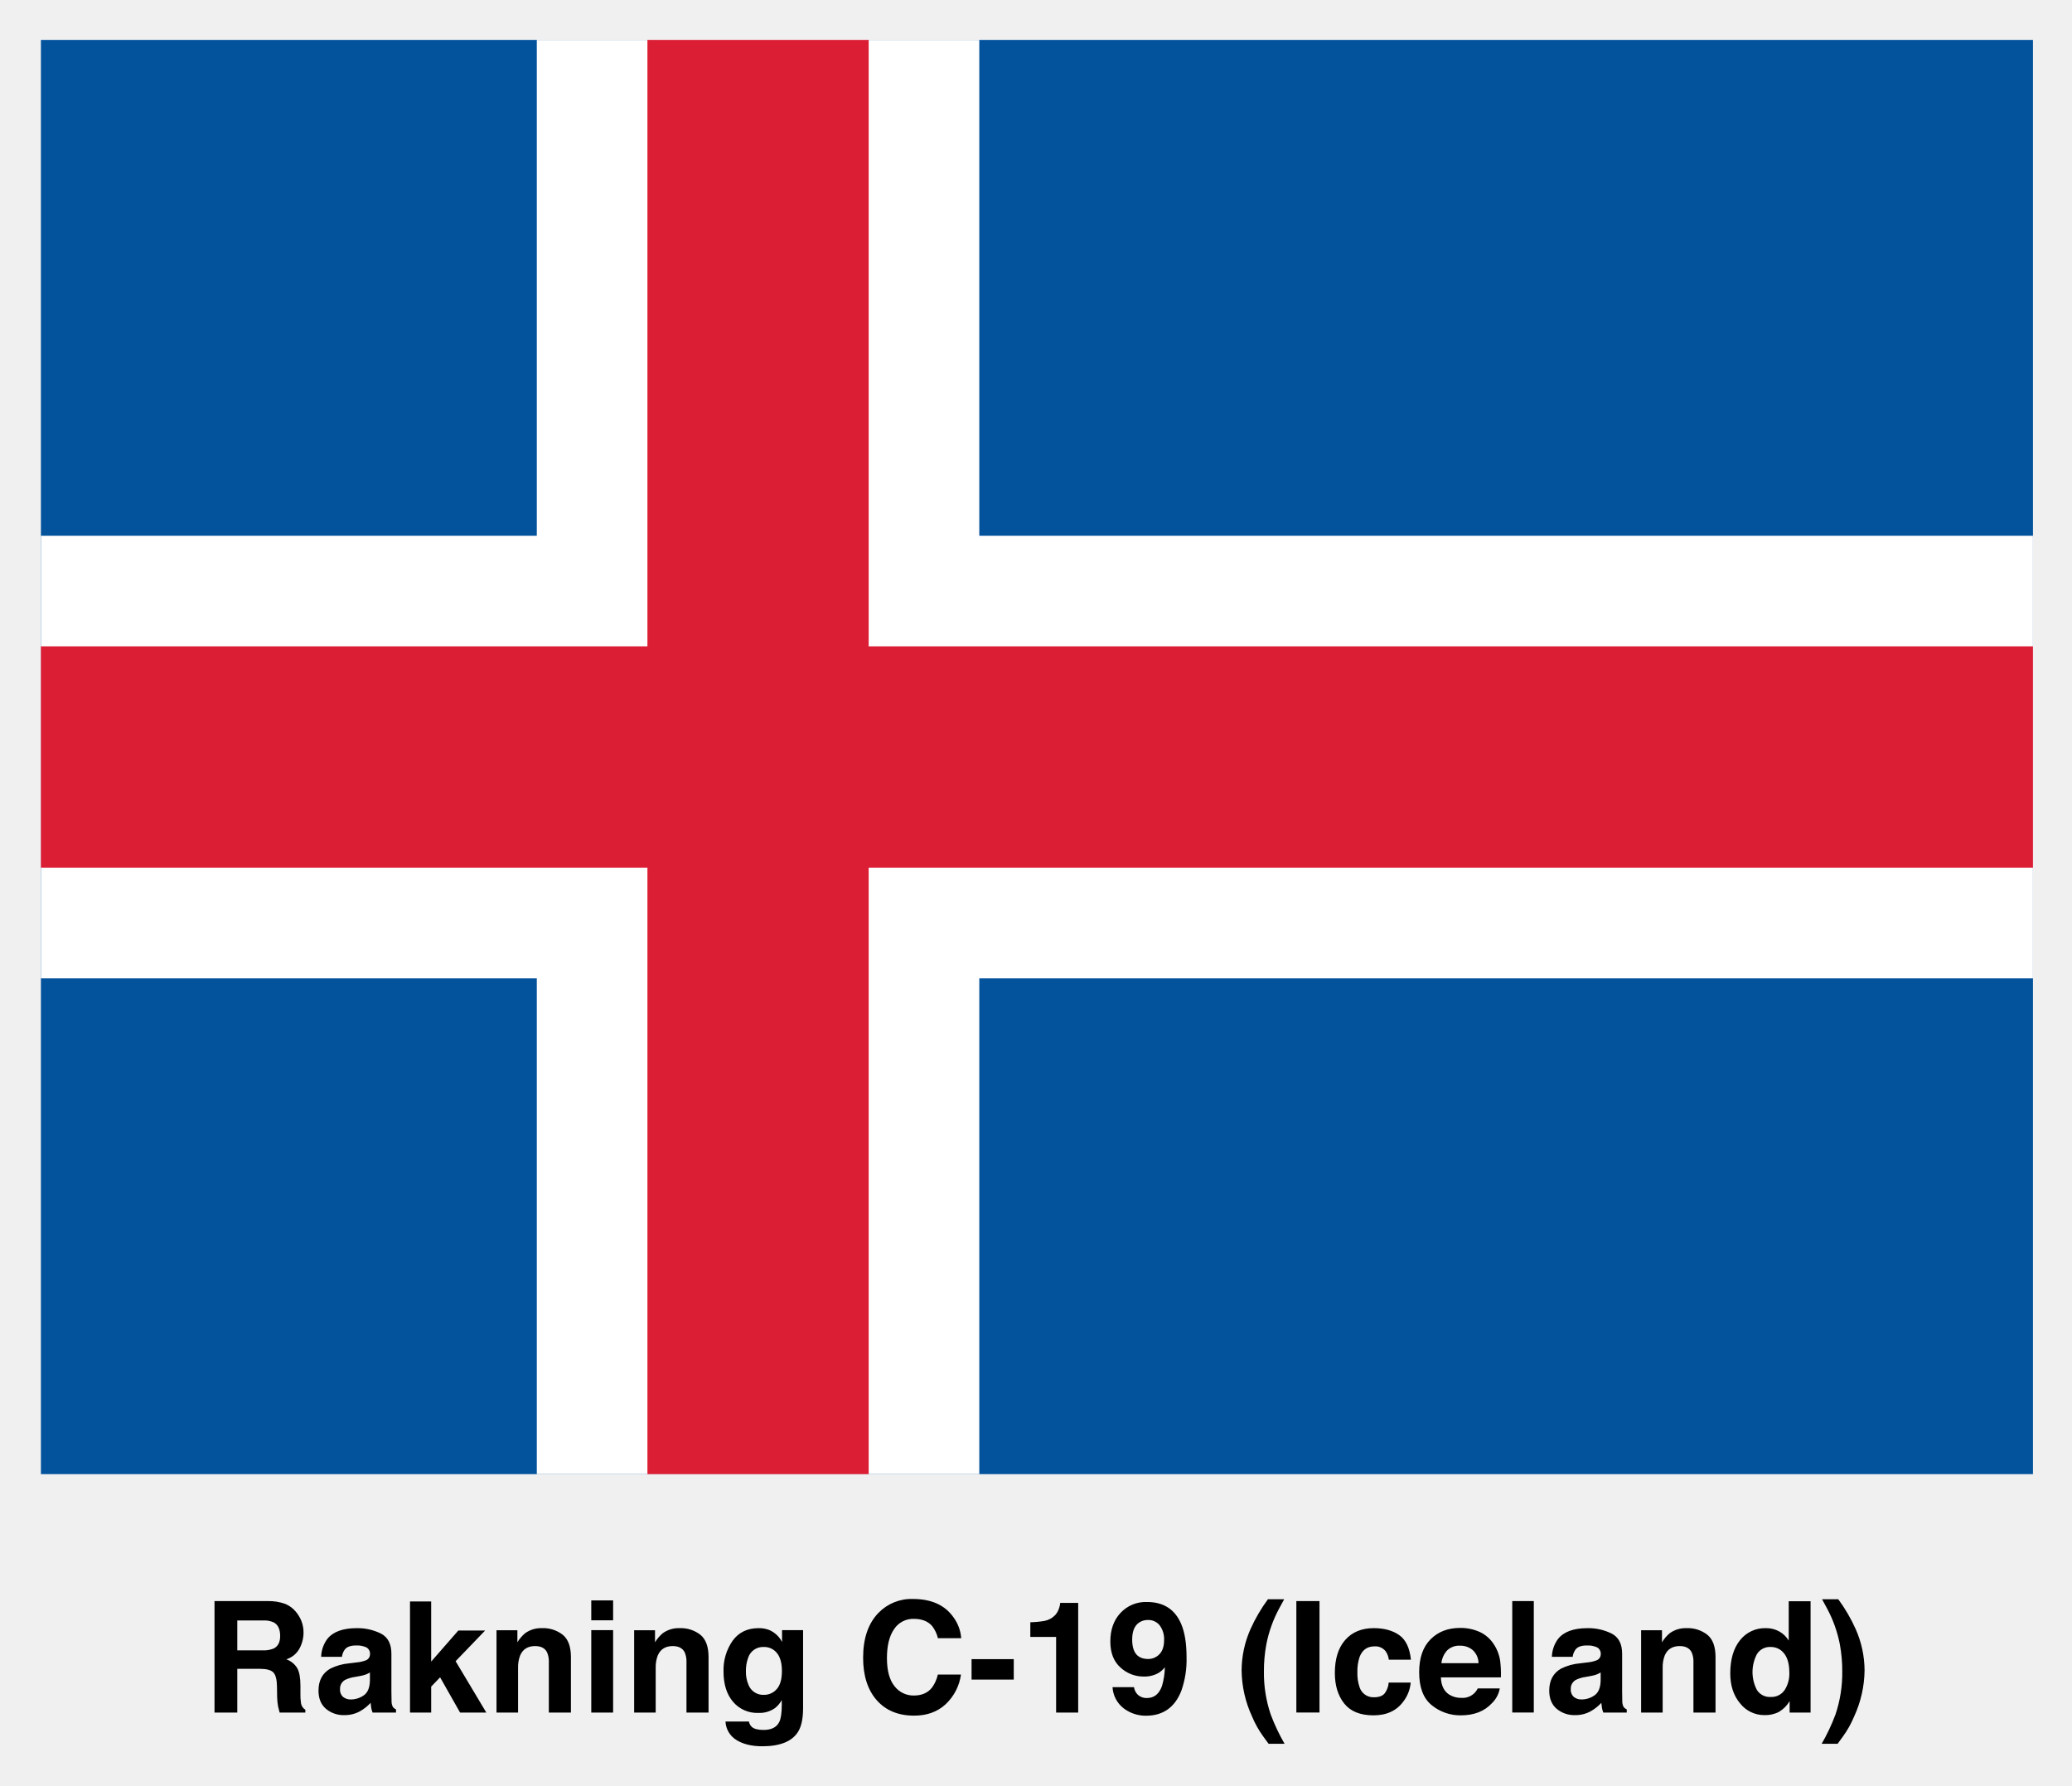
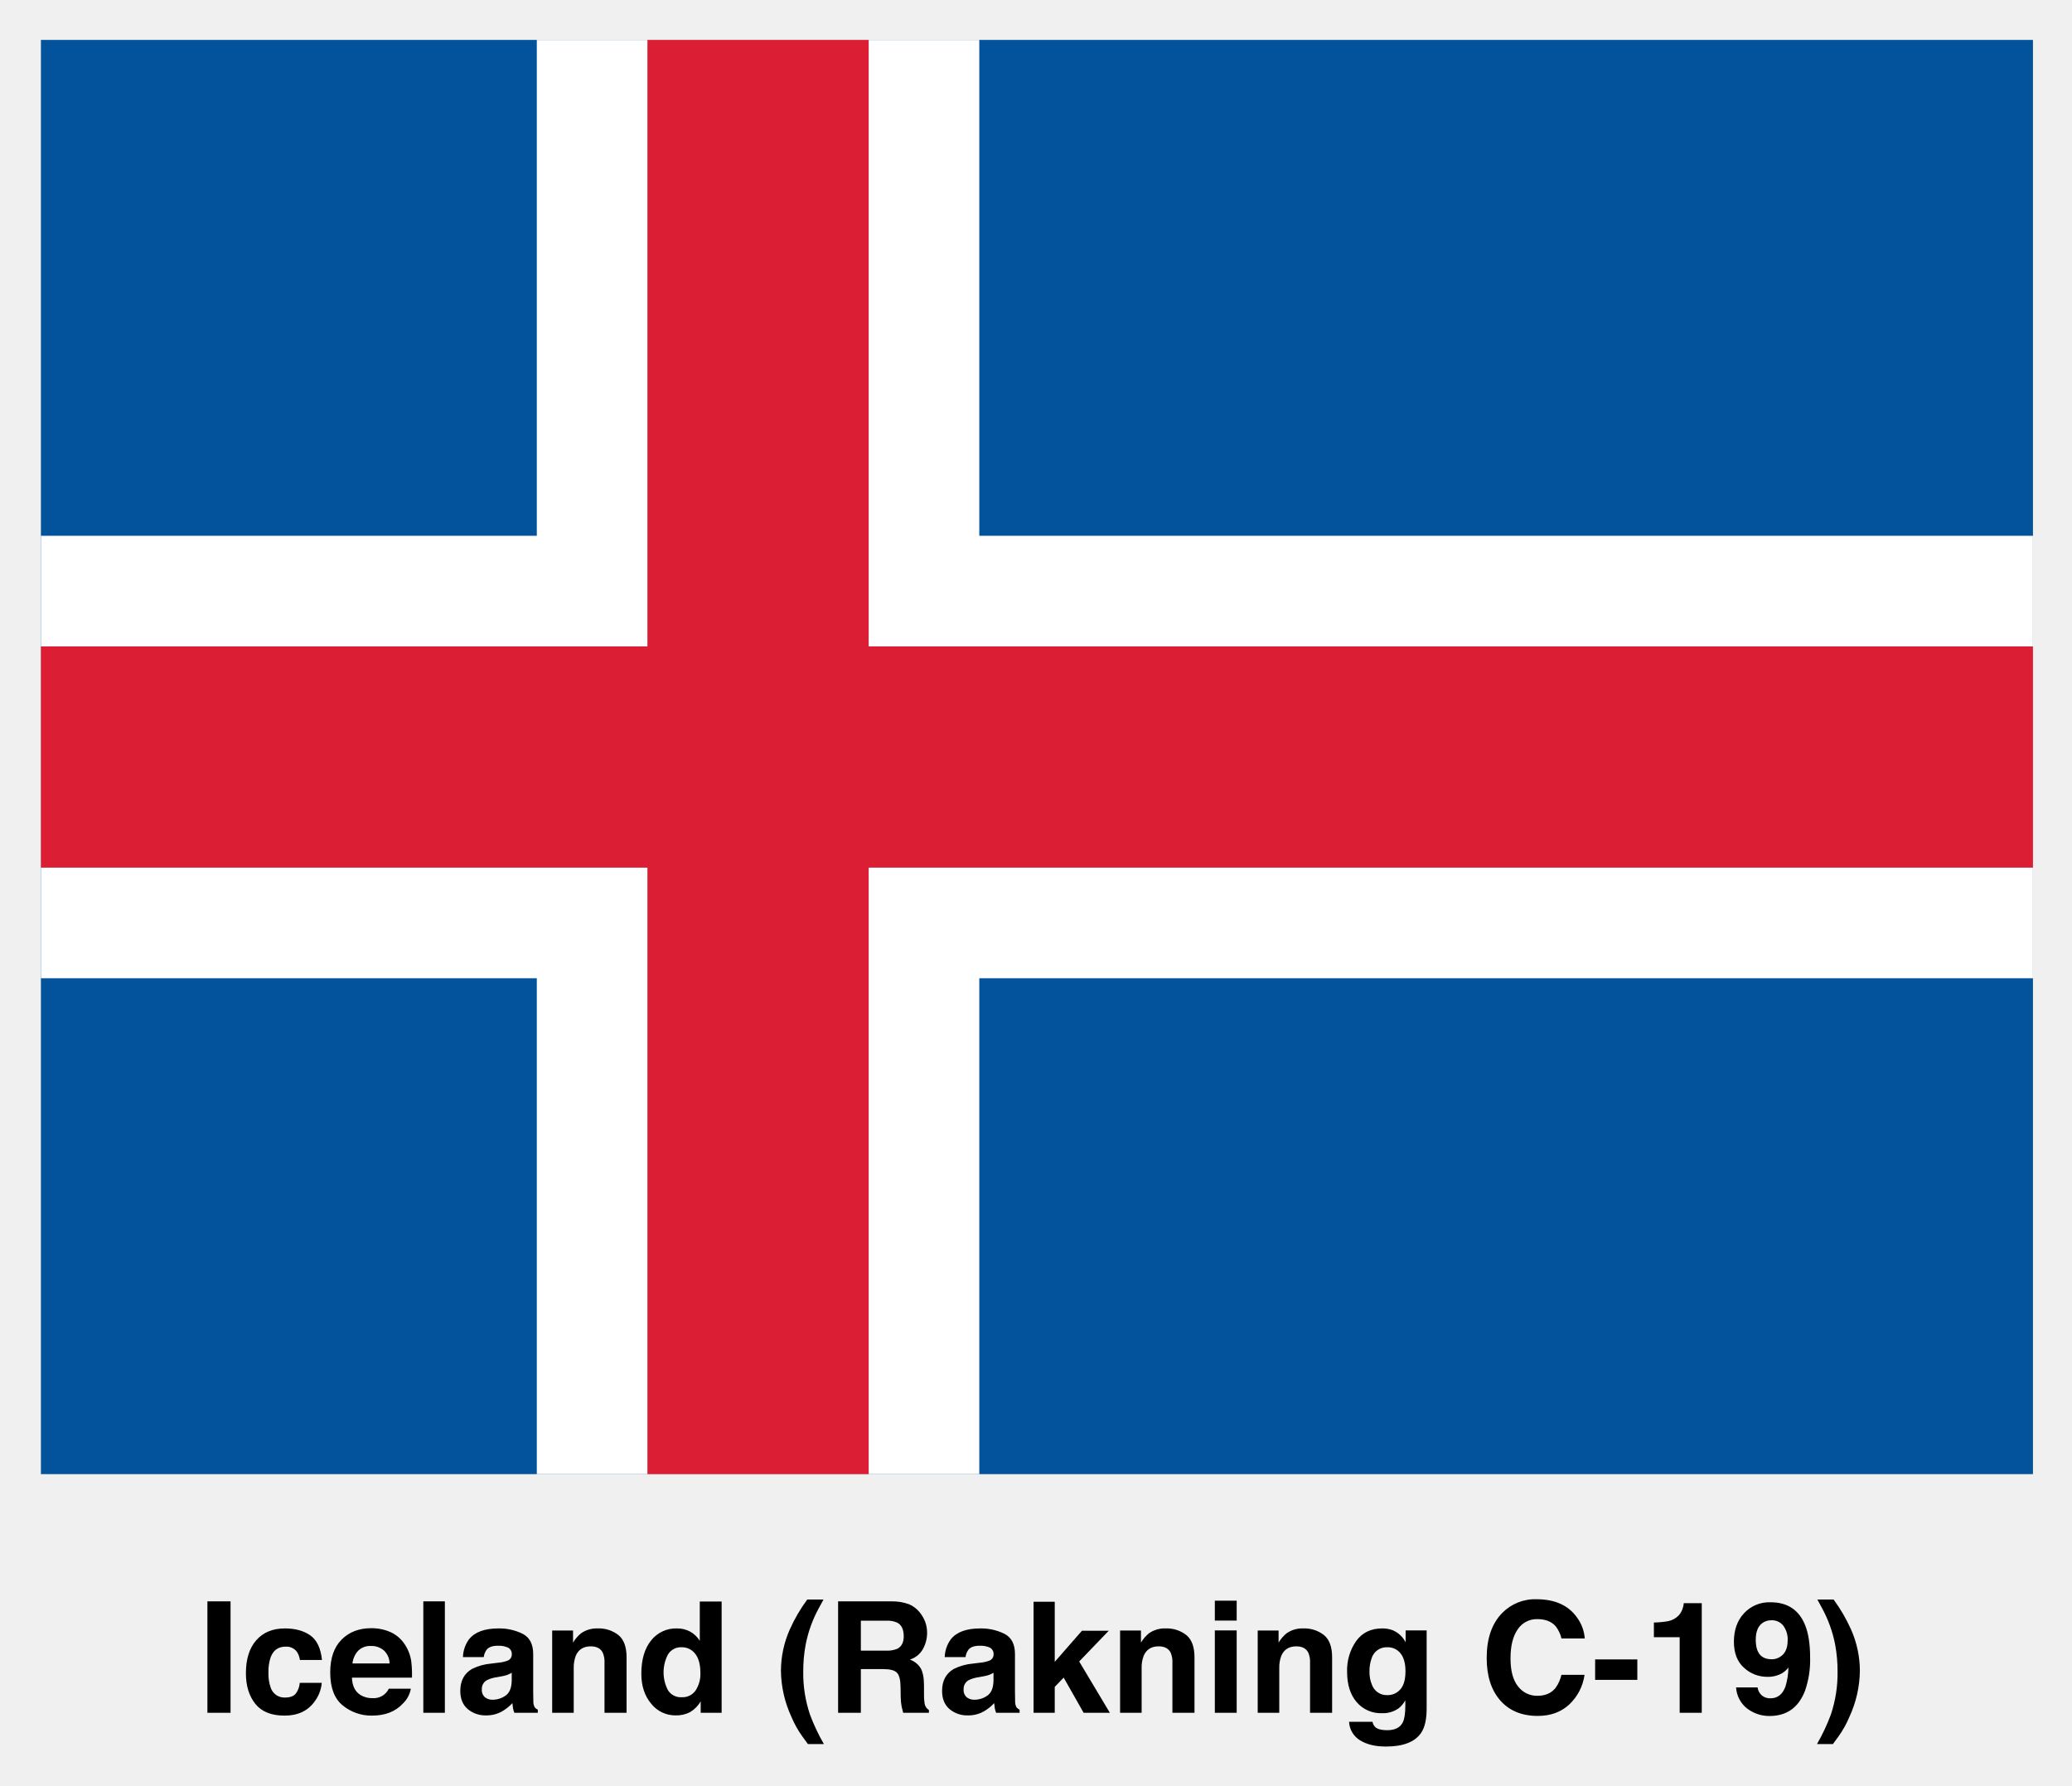
<svg xmlns="http://www.w3.org/2000/svg" role="img" viewBox="-18.01 -20.01 936.52 807.02">
-   <path d="M110.999 704.985a12.442 12.442 0 0 1 4.716 3.521 15.666 15.666 0 0 1 2.533 4.238 14.128 14.128 0 0 1 .934 5.298 15.087 15.087 0 0 1-1.812 7.058 10.123 10.123 0 0 1-5.981 4.905 9.413 9.413 0 0 1 4.939 3.981q1.452 2.581 1.452 7.879v3.384a25.434 25.434 0 0 0 .278 4.683 4.202 4.202 0 0 0 1.943 2.871v1.265h-11.621q-.479-1.674-.684-2.7a24.768 24.768 0 0 1-.444-4.341l-.068-4.683q-.064-4.819-1.665-6.426-1.601-1.605-5.997-1.606H89.24V754.067H78.952v-50.381H103.05a21.939 21.939 0 0 1 7.949 1.299zm-21.759 7.451v13.535h11.33a12.057 12.057 0 0 0 5.063-.82q2.987-1.436 2.986-5.674 0-4.581-2.889-6.152a10.435 10.435 0 0 0-4.869-.889zm53.994 18.97a15.392 15.392 0 0 0 3.891-.854 2.931 2.931 0 0 0 2.101-2.769 3.275 3.275 0 0 0-1.611-3.162 10.192 10.192 0 0 0-4.729-.871q-3.5 0-4.955 1.709a7.054 7.054 0 0 0-1.386 3.418h-9.399a14.258 14.258 0 0 1 2.746-8.032q3.879-4.922 13.319-4.922a23.754 23.754 0 0 1 10.916 2.427q4.772 2.427 4.771 9.16v17.09q0 1.778.068 4.307a5.408 5.408 0 0 0 .581 2.598 3.491 3.491 0 0 0 1.436 1.128v1.435h-10.596a10.888 10.888 0 0 1-.615-2.119q-.171-.992-.273-2.256a20.109 20.109 0 0 1-4.676 3.726 14.134 14.134 0 0 1-7.15 1.812 12.343 12.343 0 0 1-8.406-2.888q-3.318-2.889-3.317-8.187 0-6.87 5.337-9.946a23.84 23.84 0 0 1 8.608-2.393zm5.957 4.546a10.868 10.868 0 0 1-1.889.94 16.075 16.075 0 0 1-2.616.666l-2.217.41a14.581 14.581 0 0 0-4.478 1.333 4.45 4.45 0 0 0-2.302 4.136 4.318 4.318 0 0 0 1.406 3.605 5.337 5.337 0 0 0 3.418 1.111 10.18 10.18 0 0 0 5.883-1.846q2.689-1.846 2.794-6.733zm18.115-32.095h9.57v27.178l12.287-14.053h12.113L187.924 730.861l13.87 23.206H189.939l-9.026-15.917-4.035 4.193V754.067h-9.57zM236.383 718.947q3.658 3.026 3.658 10.032V754.067h-9.98v-22.661a10.408 10.408 0 0 0-.78-4.512q-1.425-2.871-5.429-2.871-4.92 0-6.752 4.204a14.545 14.545 0 0 0-.95 5.674v20.166h-9.741v-37.188h9.434v5.435a16.502 16.502 0 0 1 3.54-4.136 12.263 12.263 0 0 1 7.59-2.256 14.288 14.288 0 0 1 9.411 3.024zm22.731-6.579h-9.878v-8.989h9.878zm-9.878 4.443h9.878V754.067h-9.878zm49.354 2.136q3.658 3.026 3.658 10.032V754.067h-9.98v-22.661a10.408 10.408 0 0 0-.78-4.512q-1.425-2.871-5.429-2.871-4.92 0-6.752 4.204a14.545 14.545 0 0 0-.95 5.674v20.166h-9.741v-37.188h9.434v5.435a16.502 16.502 0 0 1 3.54-4.136 12.263 12.263 0 0 1 7.59-2.256 14.288 14.288 0 0 1 9.411 3.024zm31.146-2.17a11.703 11.703 0 0 1 5.734 5.4v-5.366h9.502V752.153q0 7.211-2.427 10.869-4.17 6.289-15.996 6.289-7.144 0-11.655-2.803a10.341 10.341 0 0 1-4.99-8.374h10.596a4.391 4.391 0 0 0 1.333 2.461q1.572 1.333 5.298 1.333 5.263 0 7.041-3.521 1.162-2.256 1.162-7.588v-2.393a11.875 11.875 0 0 1-3.008 3.589 12.093 12.093 0 0 1-7.554 2.222 14.292 14.292 0 0 1-11.467-5.041q-4.291-5.042-4.29-13.655a23.035 23.035 0 0 1 4.131-13.962q4.129-5.657 11.708-5.657a12.811 12.811 0 0 1 4.882.854zm3.317 26.711q2.35-2.58 2.349-8.22 0-5.298-2.229-8.066a7.275 7.275 0 0 0-5.973-2.769 7.04 7.04 0 0 0-7.046 4.819 17.159 17.159 0 0 0-1.021 6.323 14.491 14.491 0 0 0 1.089 5.776 7.099 7.099 0 0 0 7.08 4.717 7.48 7.48 0 0 0 5.752-2.581zm46.058-34.538a20.739 20.739 0 0 1 15.487-6.221q12.579 0 18.395 8.34a18.187 18.187 0 0 1 3.448 9.399h-10.527a14.351 14.351 0 0 0-2.578-5.469q-2.812-3.281-8.337-3.281a10.274 10.274 0 0 0-8.874 4.631q-3.248 4.632-3.248 13.108 0 8.477 3.428 12.698a10.737 10.737 0 0 0 8.709 4.221q5.416 0 8.259-3.623a15.902 15.902 0 0 0 2.607-5.845h10.459a22.692 22.692 0 0 1-6.915 13.398q-5.562 5.161-14.252 5.161-10.753 0-16.907-6.973-6.154-7.006-6.154-19.209-0-13.192 7-20.337zm42.014 20.986h19.072v9.229h-19.072zm26.558-10.049v-6.631a42.948 42.948 0 0 0 6.443-.615 9.076 9.076 0 0 0 4.773-2.598 8.556 8.556 0 0 0 1.909-3.555 8.181 8.181 0 0 0 .375-1.982h8.135V754.067h-9.98v-34.18zm40.76-10.853a15.571 15.571 0 0 1 11.945-4.938q11.313 0 15.518 10.015 2.392 5.675 2.393 14.937a42.507 42.507 0 0 1-2.29 15.005q-4.375 11.451-16.064 11.45a16.386 16.386 0 0 1-10.015-3.298 13.005 13.005 0 0 1-5.093-9.622h9.707a5.861 5.861 0 0 0 1.846 3.555 5.719 5.719 0 0 0 3.999 1.367q4.819 0 6.768-5.332a31.136 31.136 0 0 0 1.333-8.579 10.523 10.523 0 0 1-2.837 2.563 12.876 12.876 0 0 1-6.733 1.641 15.31 15.31 0 0 1-10.493-4.085q-4.581-4.084-4.58-11.774 0-7.964 4.598-12.903zm16.389 19.671q3.315-2.12 3.315-7.349a10.391 10.391 0 0 0-1.965-6.665 6.517 6.517 0 0 0-5.384-2.461 6.693 6.693 0 0 0-4.272 1.401q-2.802 2.188-2.803 7.417 0 4.409 1.795 6.614 1.794 2.203 5.52 2.204a6.812 6.812 0 0 0 3.794-1.162zm42.349-12.305a73.253 73.253 0 0 1 7.896-13.535h7.349l-2.085 3.828a56.994 56.994 0 0 0-5.981 16.543A65.418 65.418 0 0 0 553.264 735.61a58.448 58.448 0 0 0 3.042 19.243 87.811 87.811 0 0 0 6.289 13.33H555.383l-2.427-3.315a44.413 44.413 0 0 1-5.024-8.955 51.009 51.009 0 0 1-4.751-20.918 46.401 46.401 0 0 1 3.999-18.594zm31.206 37.666h-10.459v-50.381h10.459zm31.343-23.892a8.633 8.633 0 0 0-1.404-3.76 5.897 5.897 0 0 0-5.105-2.256q-4.934 0-6.75 4.888a20.288 20.288 0 0 0-.959 6.887 18.657 18.657 0 0 0 .959 6.58 6.516 6.516 0 0 0 6.579 4.648q3.426 0 4.865-1.846a9.171 9.171 0 0 0 1.747-4.785h9.946a16.292 16.292 0 0 1-3.216 8.408q-4.585 6.391-13.583 6.392-8.999 0-13.24-5.332-4.244-5.332-4.243-13.826 0-9.586 4.688-14.919 4.686-5.332 12.933-5.332 7.014 0 11.479 3.145 4.465 3.145 5.286 11.108zm40.923-12.609a15.155 15.155 0 0 1 6.438 5.512 18.314 18.314 0 0 1 2.968 7.701 47.579 47.579 0 0 1 .321 7.395h-27.135q.227 5.606 3.896 7.861a9.891 9.891 0 0 0 5.371 1.401 7.566 7.566 0 0 0 7.413-4.272h9.945a12.158 12.158 0 0 1-3.611 6.733q-5.005 5.435-14.016 5.435a20.303 20.303 0 0 1-13.123-4.584q-5.685-4.583-5.686-14.916 0-9.68 5.133-14.846 5.131-5.165 13.322-5.166a21.206 21.206 0 0 1 8.762 1.746zm-14.572 8.415a10.12 10.12 0 0 0-2.596 5.767h16.782a8.126 8.126 0 0 0-2.595-5.887 8.536 8.536 0 0 0-5.777-2.009 7.724 7.724 0 0 0-5.814 2.129zm39.172 28.086H665.51v-50.381h9.741zm24.258-22.661a15.393 15.393 0 0 0 3.891-.854 2.931 2.931 0 0 0 2.101-2.769 3.275 3.275 0 0 0-1.611-3.162 10.192 10.192 0 0 0-4.729-.871q-3.5 0-4.955 1.709a7.054 7.054 0 0 0-1.386 3.418h-9.399a14.258 14.258 0 0 1 2.746-8.032q3.879-4.922 13.319-4.922a23.754 23.754 0 0 1 10.916 2.427q4.772 2.427 4.771 9.16v17.09q0 1.778.068 4.307a5.408 5.408 0 0 0 .581 2.598 3.491 3.491 0 0 0 1.436 1.128v1.435h-10.596a10.89 10.89 0 0 1-.615-2.119q-.171-.992-.273-2.256a20.109 20.109 0 0 1-4.676 3.726 14.134 14.134 0 0 1-7.15 1.812 12.343 12.343 0 0 1-8.406-2.888q-3.318-2.889-3.317-8.187 0-6.87 5.337-9.946a23.84 23.84 0 0 1 8.608-2.393zm5.957 4.546a10.868 10.868 0 0 1-1.889.94 16.075 16.075 0 0 1-2.616.666l-2.217.41a14.581 14.581 0 0 0-4.478 1.333 4.45 4.45 0 0 0-2.302 4.136 4.318 4.318 0 0 0 1.406 3.605 5.337 5.337 0 0 0 3.418 1.111 10.18 10.18 0 0 0 5.883-1.846q2.689-1.846 2.794-6.733zm48.261-17.005q3.658 3.026 3.658 10.032V754.067h-9.98v-22.661a10.408 10.408 0 0 0-.78-4.512q-1.425-2.871-5.429-2.871-4.92 0-6.752 4.204a14.545 14.545 0 0 0-.95 5.674v20.166h-9.741v-37.188h9.434v5.435a16.502 16.502 0 0 1 3.54-4.136 12.263 12.263 0 0 1 7.59-2.256 14.288 14.288 0 0 1 9.411 3.024zm32.472-1.537a11.818 11.818 0 0 1 4.272 4.118v-17.773h9.878V754.067h-9.468v-5.161a13.735 13.735 0 0 1-4.751 4.819 13.334 13.334 0 0 1-6.631 1.504 13.846 13.846 0 0 1-10.988-5.28q-4.46-5.282-4.461-13.553 0-9.536 4.393-15.005a14.288 14.288 0 0 1 11.74-5.469 12.007 12.007 0 0 1 6.016 1.487zm2.393 26.54a13.59 13.59 0 0 0 2.153-7.964q0-6.835-3.452-9.775a7.432 7.432 0 0 0-4.922-1.777 6.839 6.839 0 0 0-6.271 3.23 17.411 17.411 0 0 0 .034 16.27 6.878 6.878 0 0 0 6.169 3.093 7.192 7.192 0 0 0 6.289-3.076zM820.761 716.401a46.474 46.474 0 0 1 3.992 18.594 51.088 51.088 0 0 1-4.742 20.918 44.499 44.499 0 0 1-5.016 8.955l-2.423 3.315h-7.199a87.987 87.987 0 0 0 6.267-13.33 58.654 58.654 0 0 0 3.03-19.243 65.758 65.758 0 0 0-1.089-12.373 57.171 57.171 0 0 0-5.96-16.543l-2.077-3.828h7.336A73.333 73.333 0 0 1 820.761 716.401z" />
  <path fill="#02529c" d="M.484-1.969h900.38V646.305H.484z" />
  <path d="M.484 322.168h900.38M324.621-1.969V646.305" />
  <path fill="#fff" d="M424.619 646.307h-200V422.168H.484v-200h224.135V-1.967h200v224.135h476.245v200H424.619v224.139z" />
  <path d="M.484 322.168h900.38M324.621-1.969V646.305" />
  <path fill="#dc1e35" d="M374.621 646.304h-100V372.168H.485v-100h274.136V-1.969h100v274.137h526.243v100H374.621v274.136z" />
+   <path d="M86.198 754.191h-10.459v-50.381h10.459zm31.343-23.892a8.633 8.633 0 0 0-1.404-3.76 5.897 5.897 0 0 0-5.105-2.256q-4.934 0-6.75 4.888a20.292 20.292 0 0 0-.959 6.887 18.649 18.649 0 0 0 .959 6.58 6.515 6.515 0 0 0 6.579 4.648q3.426 0 4.865-1.846a9.171 9.171 0 0 0 1.747-4.785h9.946a16.286 16.286 0 0 1-3.216 8.408q-4.585 6.393-13.583 6.392-8.999 0-13.24-5.332-4.244-5.332-4.243-13.826 0-9.586 4.688-14.919 4.686-5.332 12.933-5.332 7.014 0 11.479 3.145 4.465 3.145 5.286 11.108zm40.923-12.609a15.155 15.155 0 0 1 6.438 5.512 18.318 18.318 0 0 1 2.968 7.702 47.558 47.558 0 0 1 .321 7.394h-27.135q.227 5.606 3.896 7.861a9.891 9.891 0 0 0 5.371 1.401 7.566 7.566 0 0 0 7.413-4.272h9.945a12.158 12.158 0 0 1-3.611 6.733q-5.005 5.435-14.016 5.435a20.303 20.303 0 0 1-13.123-4.584q-5.685-4.583-5.686-14.915 0-9.681 5.133-14.847 5.131-5.165 13.322-5.166a21.206 21.206 0 0 1 8.762 1.746zm-14.572 8.415a10.12 10.12 0 0 0-2.596 5.767h16.782a8.126 8.126 0 0 0-2.595-5.887 8.536 8.536 0 0 0-5.777-2.009 7.724 7.724 0 0 0-5.814 2.129zM183.064 754.191h-9.741v-50.381h9.741zm24.258-22.661a15.394 15.394 0 0 0 3.891-.854 2.93 2.93 0 0 0 2.101-2.769 3.273 3.273 0 0 0-1.611-3.161 10.178 10.178 0 0 0-4.729-.872q-3.5 0-4.955 1.709a7.054 7.054 0 0 0-1.386 3.418h-9.399a14.258 14.258 0 0 1 2.746-8.032q3.879-4.922 13.319-4.922a23.754 23.754 0 0 1 10.916 2.427q4.772 2.427 4.771 9.16v17.09q0 1.778.068 4.307a5.408 5.408 0 0 0 .581 2.598 3.491 3.491 0 0 0 1.436 1.128v1.435h-10.596a10.89 10.89 0 0 1-.615-2.119q-.171-.99-.273-2.256a20.083 20.083 0 0 1-4.676 3.726 14.124 14.124 0 0 1-7.15 1.812 12.343 12.343 0 0 1-8.406-2.888q-3.318-2.889-3.317-8.187 0-6.87 5.337-9.946a23.84 23.84 0 0 1 8.608-2.393zm5.957 4.546a10.8 10.8 0 0 1-1.889.94 15.975 15.975 0 0 1-2.616.666l-2.217.41a14.608 14.608 0 0 0-4.478 1.333 4.45 4.45 0 0 0-2.302 4.136 4.32 4.32 0 0 0 1.406 3.606 5.342 5.342 0 0 0 3.418 1.11 10.18 10.18 0 0 0 5.883-1.846q2.689-1.846 2.794-6.733zm48.261-17.004q3.658 3.025 3.658 10.031V754.191H255.217v-22.661a10.408 10.408 0 0 0-.78-4.512q-1.425-2.871-5.429-2.871-4.92 0-6.752 4.204a14.549 14.549 0 0 0-.95 5.674v20.166h-9.741v-37.188h9.434v5.435a16.52 16.52 0 0 1 3.54-4.136 12.263 12.263 0 0 1 7.59-2.256 14.283 14.283 0 0 1 9.411 3.025zm32.472-1.538a11.834 11.834 0 0 1 4.272 4.118v-17.773h9.878V754.191h-9.468v-5.161a13.726 13.726 0 0 1-4.751 4.819 13.334 13.334 0 0 1-6.631 1.504 13.843 13.843 0 0 1-10.988-5.28q-4.46-5.281-4.461-13.553 0-9.536 4.393-15.005a14.288 14.288 0 0 1 11.74-5.469 12.017 12.017 0 0 1 6.016 1.487zm2.393 26.54a13.59 13.59 0 0 0 2.153-7.964q0-6.835-3.452-9.775a7.432 7.432 0 0 0-4.922-1.777 6.841 6.841 0 0 0-6.271 3.23 17.411 17.411 0 0 0 .034 16.27 6.878 6.878 0 0 0 6.169 3.093 7.192 7.192 0 0 0 6.289-3.076zm42.554-27.549a73.253 73.253 0 0 1 7.896-13.535h7.349l-2.085 3.828a56.994 56.994 0 0 0-5.981 16.543 65.426 65.426 0 0 0-1.094 12.373 58.448 58.448 0 0 0 3.042 19.243 87.723 87.723 0 0 0 6.289 13.33h-7.212l-2.427-3.315a44.413 44.413 0 0 1-5.024-8.955 51.002 51.002 0 0 1-4.751-20.918 46.4 46.4 0 0 1 3.999-18.594zm53.888-11.416a12.442 12.442 0 0 1 4.716 3.521 15.665 15.665 0 0 1 2.533 4.238 14.129 14.129 0 0 1 .934 5.298 15.091 15.091 0 0 1-1.812 7.059 10.125 10.125 0 0 1-5.981 4.904 9.41 9.41 0 0 1 4.939 3.982q1.452 2.581 1.452 7.878v3.384a25.434 25.434 0 0 0 .278 4.683 4.202 4.202 0 0 0 1.943 2.871v1.265h-11.621q-.479-1.674-.684-2.7a24.769 24.769 0 0 1-.444-4.341l-.068-4.683q-.064-4.819-1.665-6.426-1.601-1.605-5.997-1.606h-10.282V754.191h-10.288v-50.381h24.098a21.961 21.961 0 0 1 7.949 1.299zm-21.759 7.451v13.535h11.33a12.057 12.057 0 0 0 5.063-.82q2.987-1.436 2.986-5.674 0-4.579-2.889-6.152a10.447 10.447 0 0 0-4.869-.889zm53.994 18.97a15.394 15.394 0 0 0 3.891-.854 2.93 2.93 0 0 0 2.101-2.769 3.273 3.273 0 0 0-1.611-3.161 10.178 10.178 0 0 0-4.729-.872q-3.5 0-4.955 1.709a7.054 7.054 0 0 0-1.386 3.418h-9.399a14.258 14.258 0 0 1 2.746-8.032q3.879-4.922 13.319-4.922a23.754 23.754 0 0 1 10.916 2.427q4.772 2.427 4.771 9.16v17.09q0 1.778.068 4.307a5.408 5.408 0 0 0 .581 2.598 3.491 3.491 0 0 0 1.436 1.128v1.435h-10.596a10.889 10.889 0 0 1-.615-2.119q-.171-.99-.273-2.256a20.083 20.083 0 0 1-4.676 3.726 14.124 14.124 0 0 1-7.15 1.812 12.343 12.343 0 0 1-8.406-2.888q-3.318-2.889-3.317-8.187 0-6.87 5.337-9.946a23.84 23.84 0 0 1 8.608-2.393zm5.957 4.546a10.8 10.8 0 0 1-1.889.94 15.975 15.975 0 0 1-2.616.666l-2.217.41a14.608 14.608 0 0 0-4.478 1.333 4.45 4.45 0 0 0-2.302 4.136 4.32 4.32 0 0 0 1.406 3.606 5.342 5.342 0 0 0 3.418 1.11 10.18 10.18 0 0 0 5.883-1.846q2.689-1.846 2.794-6.733zm18.115-32.095h9.57v27.179L471.01 717.106h12.113L469.77 730.985l13.87 23.206H471.784l-9.026-15.917-4.035 4.193V754.191h-9.57zm69.076 15.091q3.658 3.025 3.658 10.031V754.191h-9.98v-22.661a10.408 10.408 0 0 0-.78-4.512q-1.425-2.871-5.429-2.871-4.92 0-6.752 4.204a14.548 14.548 0 0 0-.95 5.674v20.166h-9.741v-37.188h9.434v5.435a16.52 16.52 0 0 1 3.54-4.136 12.263 12.263 0 0 1 7.59-2.256 14.283 14.283 0 0 1 9.411 3.025zm22.73-6.58h-9.878v-8.989h9.878zm-9.878 4.443h9.878V754.191h-9.878zm49.354 2.137q3.658 3.025 3.658 10.031V754.191h-9.98v-22.661a10.408 10.408 0 0 0-.78-4.512q-1.425-2.871-5.429-2.871-4.92 0-6.752 4.204a14.549 14.549 0 0 0-.95 5.674v20.166h-9.741v-37.188h9.434v5.435a16.52 16.52 0 0 1 3.54-4.136 12.263 12.263 0 0 1 7.59-2.256 14.283 14.283 0 0 1 9.411 3.025zm31.146-2.171a11.703 11.703 0 0 1 5.734 5.4v-5.366h9.502V752.277q0 7.211-2.427 10.869-4.17 6.289-15.996 6.289-7.144 0-11.655-2.803a10.341 10.341 0 0 1-4.99-8.374h10.596a4.384 4.384 0 0 0 1.333 2.461q1.572 1.333 5.298 1.333 5.263 0 7.041-3.521 1.162-2.256 1.162-7.588v-2.393a11.863 11.863 0 0 1-3.008 3.589 12.093 12.093 0 0 1-7.554 2.222 14.292 14.292 0 0 1-11.467-5.041q-4.291-5.042-4.29-13.655a23.035 23.035 0 0 1 4.131-13.962q4.129-5.657 11.708-5.657a12.812 12.812 0 0 1 4.882.854zm3.317 26.712q2.35-2.581 2.349-8.221 0-5.297-2.229-8.066a7.275 7.275 0 0 0-5.973-2.769 7.04 7.04 0 0 0-7.046 4.819 17.159 17.159 0 0 0-1.021 6.323 14.488 14.488 0 0 0 1.089 5.776 7.099 7.099 0 0 0 7.08 4.717 7.479 7.479 0 0 0 5.752-2.58zm46.058-34.539a20.743 20.743 0 0 1 15.487-6.221q12.579 0 18.396 8.34a18.187 18.187 0 0 1 3.448 9.399H687.761a14.351 14.351 0 0 0-2.578-5.469q-2.812-3.281-8.337-3.281a10.273 10.273 0 0 0-8.874 4.632q-3.248 4.632-3.248 13.107 0 8.477 3.428 12.698a10.737 10.737 0 0 0 8.709 4.221q5.416 0 8.259-3.623a15.902 15.902 0 0 0 2.607-5.845h10.459a22.69 22.69 0 0 1-6.915 13.398q-5.562 5.162-14.252 5.161-10.753 0-16.907-6.973-6.154-7.006-6.154-19.209-0-13.192 7-20.337zm42.014 20.986h19.072v9.229h-19.072zm26.558-10.049v-6.631a42.946 42.946 0 0 0 6.443-.615 9.076 9.076 0 0 0 4.773-2.598 8.556 8.556 0 0 0 1.909-3.555 8.173 8.173 0 0 0 .375-1.982h8.135V754.191h-9.98v-34.18zm40.76-10.852a15.568 15.568 0 0 1 11.945-4.939q11.313 0 15.518 10.015 2.392 5.675 2.393 14.937a42.506 42.506 0 0 1-2.29 15.005q-4.375 11.451-16.064 11.45a16.386 16.386 0 0 1-10.015-3.298 13.005 13.005 0 0 1-5.093-9.622h9.707a5.858 5.858 0 0 0 1.846 3.555 5.714 5.714 0 0 0 3.999 1.367q4.819 0 6.768-5.332a31.129 31.129 0 0 0 1.333-8.579 10.507 10.507 0 0 1-2.837 2.563 12.876 12.876 0 0 1-6.733 1.641 15.314 15.314 0 0 1-10.493-4.084q-4.581-4.084-4.58-11.775 0-7.963 4.598-12.902zm16.389 19.67q3.315-2.118 3.315-7.349a10.391 10.391 0 0 0-1.965-6.665 6.517 6.517 0 0 0-5.384-2.461 6.693 6.693 0 0 0-4.272 1.401q-2.802 2.188-2.803 7.417 0 4.409 1.795 6.614 1.794 2.205 5.52 2.204a6.804 6.804 0 0 0 3.794-1.162zm31.965-12.305a46.473 46.473 0 0 1 3.992 18.594 51.081 51.081 0 0 1-4.742 20.918 44.499 44.499 0 0 1-5.016 8.955l-2.423 3.315h-7.199a87.899 87.899 0 0 0 6.267-13.33A58.654 58.654 0 0 0 812.551 735.734a65.766 65.766 0 0 0-1.089-12.373 57.171 57.171 0 0 0-5.96-16.543l-2.077-3.828h7.336a73.333 73.333 0 0 1 7.881 13.535z" />
</svg>
